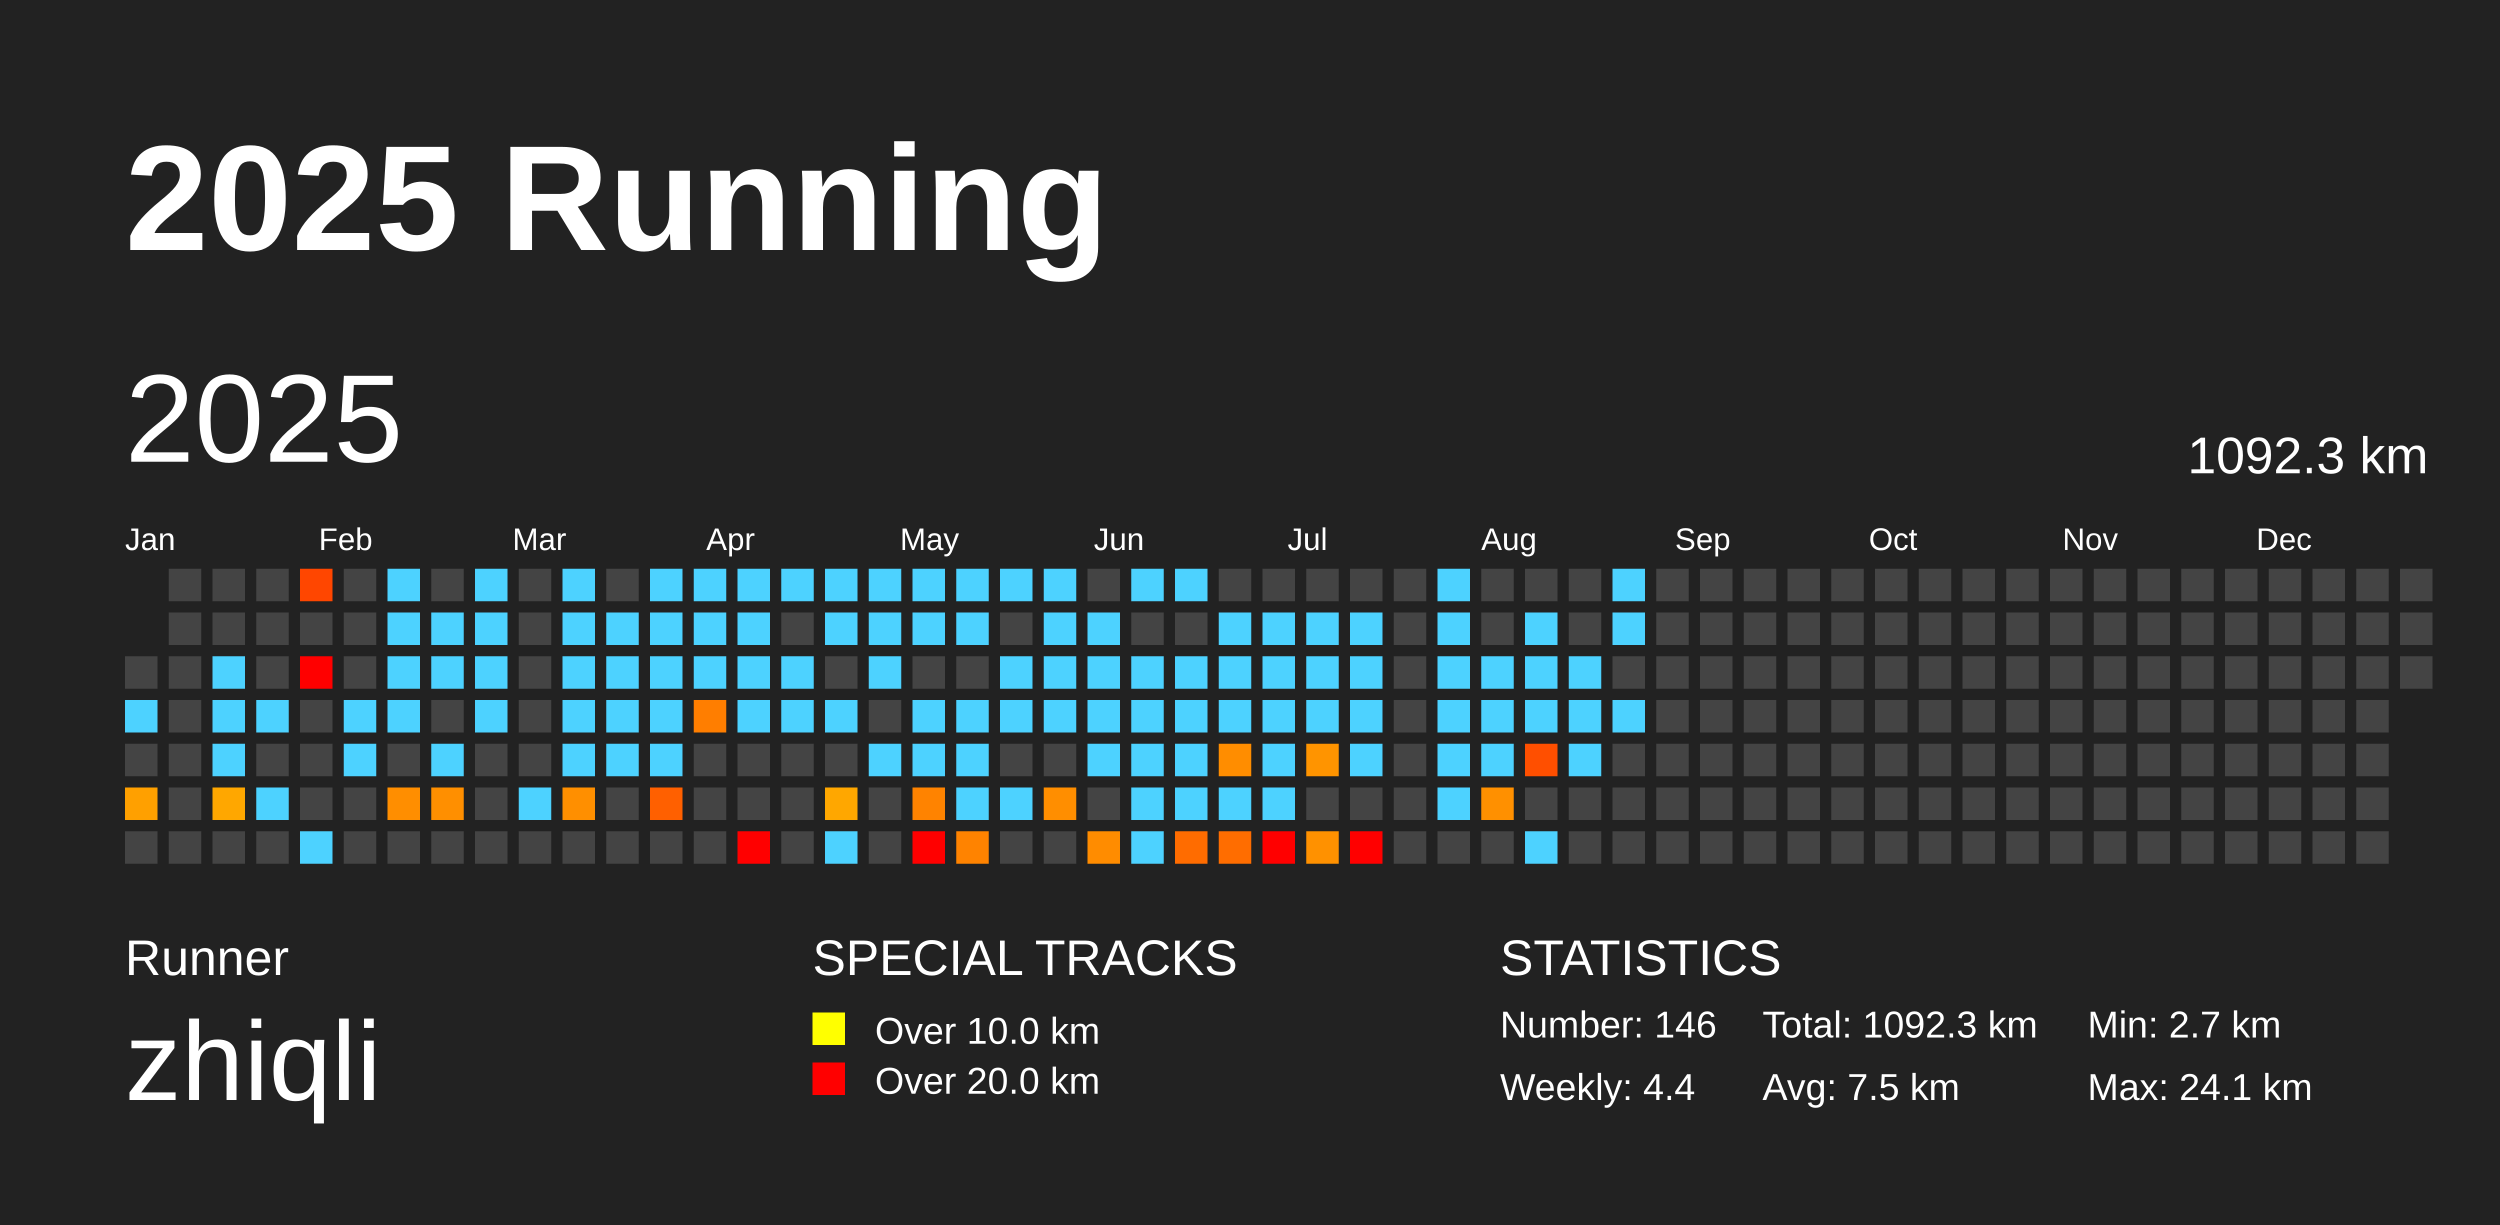
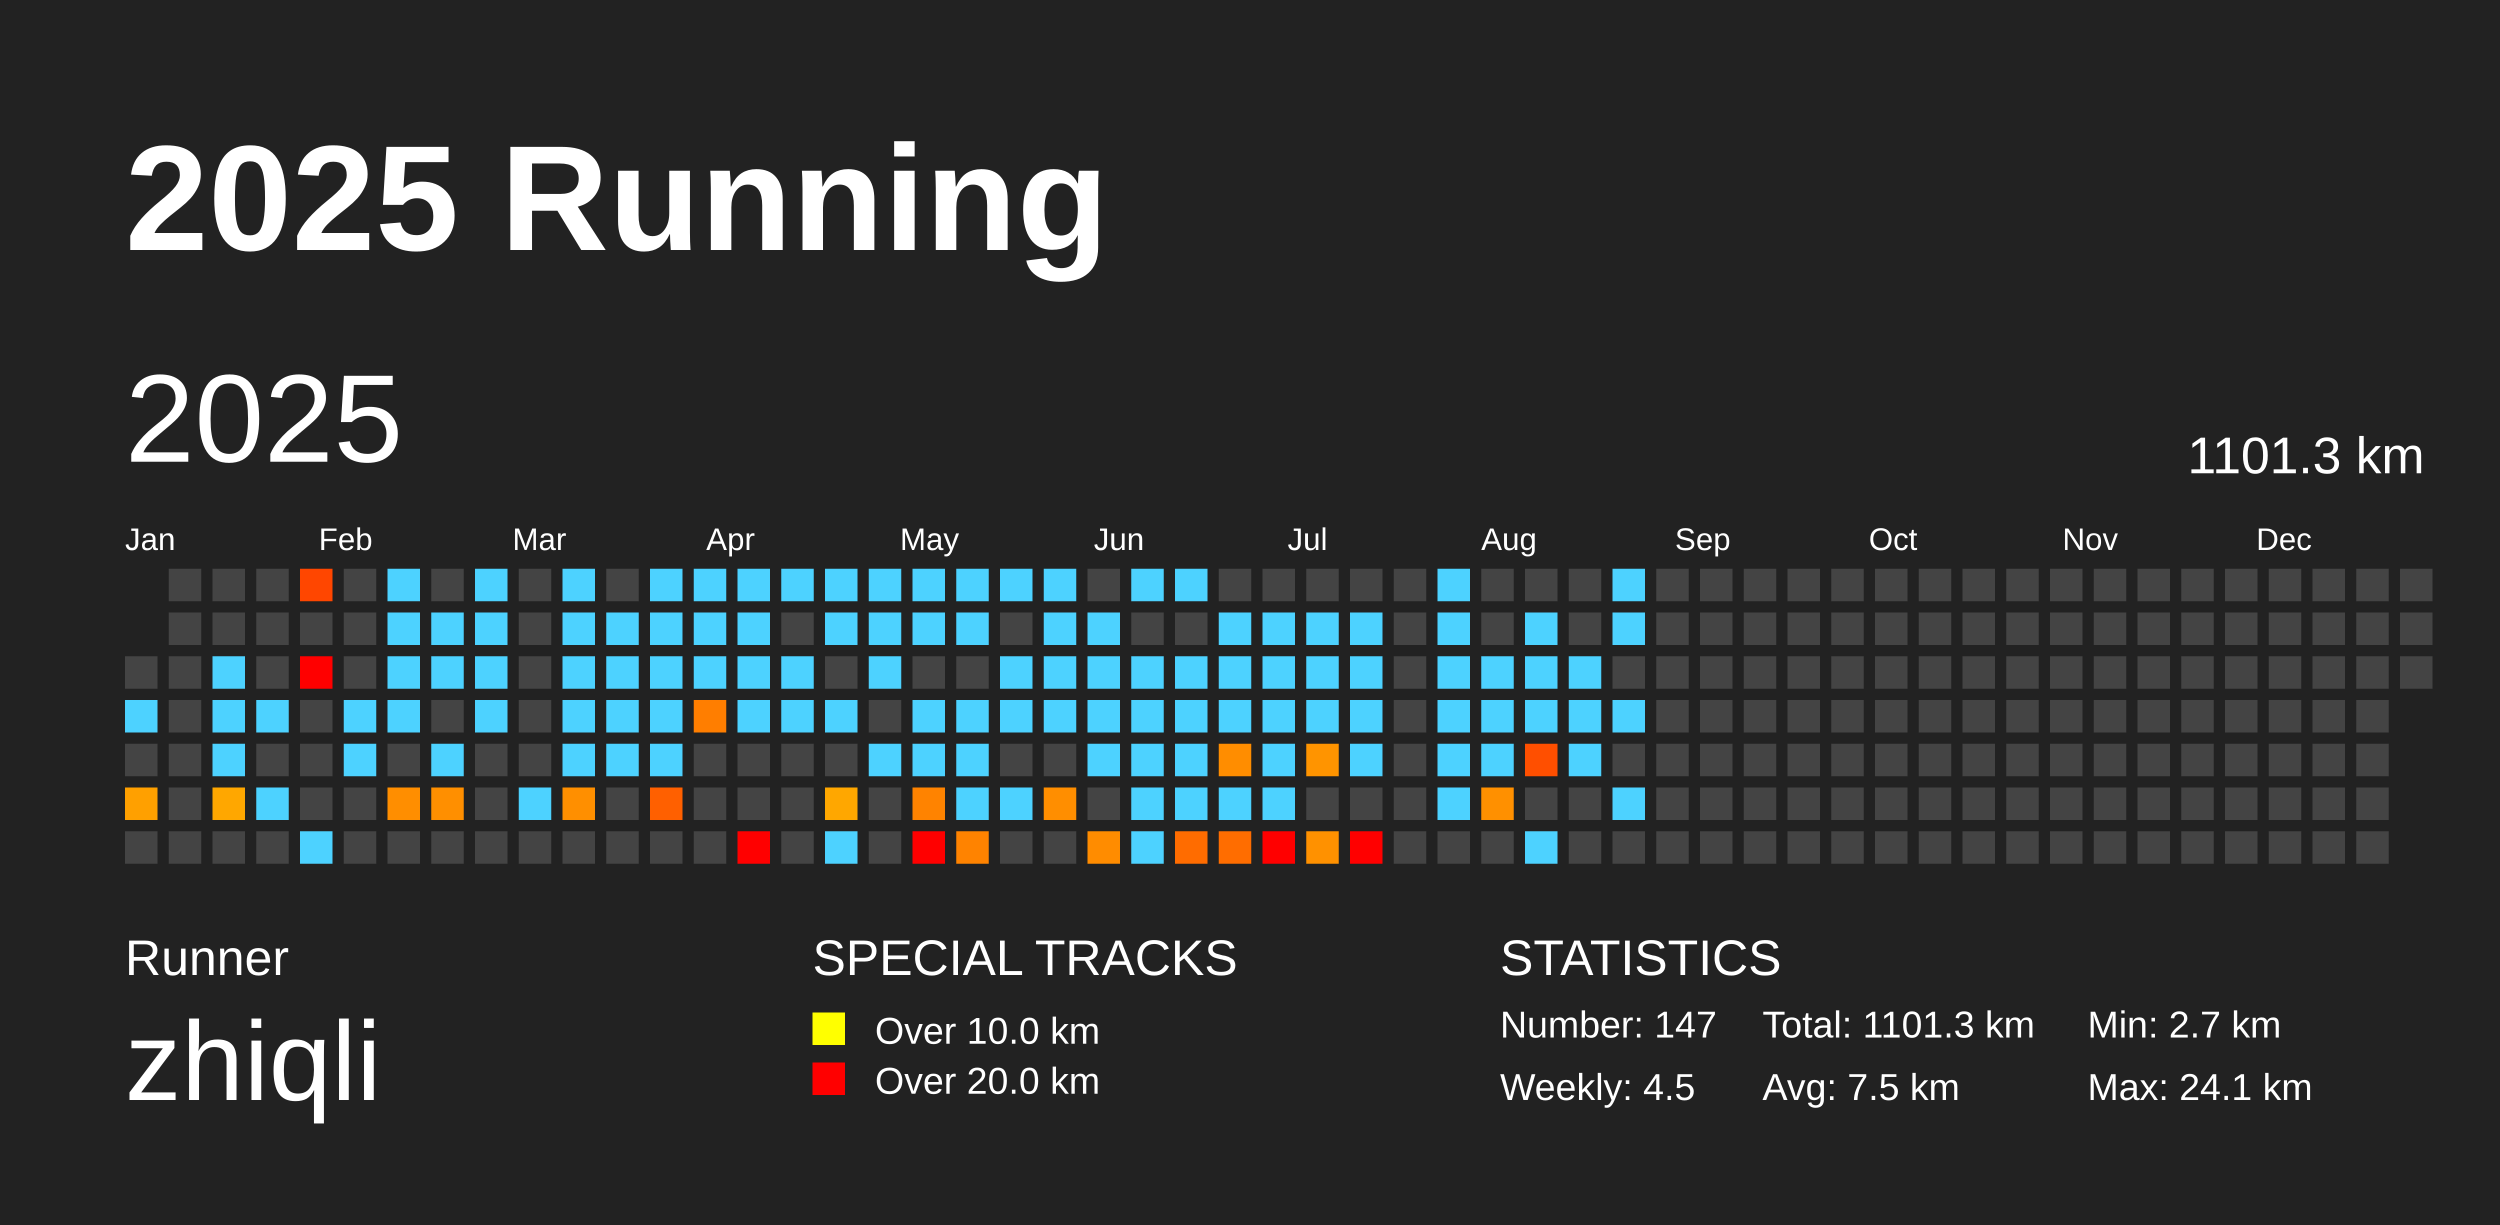
<svg xmlns="http://www.w3.org/2000/svg" baseProfile="full" height="98mm" version="1.1" viewBox="0,0,200,98" width="200mm">
  <defs />
  <rect fill="#222222" height="98" width="200" x="0" y="0" />
  <text fill="#FFFFFF" style="font-size:12px; font-family:Arial; font-weight:bold;" x="10" y="20">2025 Running</text>
  <text fill="#FFFFFF" style="font-size:4px; font-family:Arial" x="10" y="78">Runner</text>
  <text fill="#FFFFFF" style="font-size:9px; font-family:Arial" x="10" y="88">zhiqli</text>
  <text fill="#FFFFFF" style="font-size:4px; font-family:Arial" x="65" y="78">SPECIAL TRACKS</text>
  <rect fill="yellow" height="2.6" width="2.6" x="65" y="81" />
  <text fill="#FFFFFF" style="font-size:3px; font-family:Arial" x="70" y="83.5">Over 10.0 km</text>
  <rect fill="red" height="2.6" width="2.6" x="65" y="85" />
  <text fill="#FFFFFF" style="font-size:3px; font-family:Arial" x="70" y="87.5">Over 20.0 km</text>
  <text fill="#FFFFFF" style="font-size:4px; font-family:Arial" x="120" y="78">STATISTICS</text>
-   <text fill="#FFFFFF" style="font-size:3px; font-family:Arial" x="120" y="83">Number: 146</text>
-   <text fill="#FFFFFF" style="font-size:3px; font-family:Arial" x="120" y="88">Weekly: 4.4</text>
-   <text fill="#FFFFFF" style="font-size:3px; font-family:Arial" x="141" y="83">Total: 1092.3 km</text>
+   <text fill="#FFFFFF" style="font-size:3px; font-family:Arial" x="120" y="83">Number: 147</text>
+   <text fill="#FFFFFF" style="font-size:3px; font-family:Arial" x="120" y="88">Weekly: 4.5</text>
+   <text fill="#FFFFFF" style="font-size:3px; font-family:Arial" x="141" y="83">Total: 1101.3 km</text>
  <text fill="#FFFFFF" style="font-size:3px; font-family:Arial" x="141" y="88">Avg: 7.5 km</text>
  <text fill="#FFFFFF" style="font-size:3px; font-family:Arial" x="167" y="83">Min: 2.7 km</text>
  <text fill="#FFFFFF" style="font-size:3px; font-family:Arial" x="167" y="88">Max: 24.1 km</text>
  <text dominant-baseline="hanging" fill="#FFFFFF" style="font-size:10.0px; font-family:Arial;" x="10" y="30">2025</text>
-   <text dominant-baseline="hanging" fill="#FFFFFF" style="font-size:4.125px; font-family:Arial;" x="175" y="35">1092.3 km</text>
+   <text dominant-baseline="hanging" fill="#FFFFFF" style="font-size:4.125px; font-family:Arial;" x="175" y="35">1101.3 km</text>
  <text fill="#FFFFFF" style="font-size:2.5px; font-family:Arial" x="10.0" y="44">Jan</text>
  <text fill="#FFFFFF" style="font-size:2.5px; font-family:Arial" x="25.5" y="44">Feb</text>
  <text fill="#FFFFFF" style="font-size:2.5px; font-family:Arial" x="41.0" y="44">Mar</text>
  <text fill="#FFFFFF" style="font-size:2.5px; font-family:Arial" x="56.5" y="44">Apr</text>
  <text fill="#FFFFFF" style="font-size:2.5px; font-family:Arial" x="72.0" y="44">May</text>
  <text fill="#FFFFFF" style="font-size:2.5px; font-family:Arial" x="87.5" y="44">Jun</text>
  <text fill="#FFFFFF" style="font-size:2.5px; font-family:Arial" x="103.0" y="44">Jul</text>
  <text fill="#FFFFFF" style="font-size:2.5px; font-family:Arial" x="118.5" y="44">Aug</text>
  <text fill="#FFFFFF" style="font-size:2.5px; font-family:Arial" x="134.0" y="44">Sep</text>
  <text fill="#FFFFFF" style="font-size:2.5px; font-family:Arial" x="149.5" y="44">Oct</text>
  <text fill="#FFFFFF" style="font-size:2.5px; font-family:Arial" x="165.0" y="44">Nov</text>
  <text fill="#FFFFFF" style="font-size:2.5px; font-family:Arial" x="180.5" y="44">Dec</text>
  <rect fill="#444444" height="2.6" width="2.6" x="10.0" y="52.5" />
  <rect fill="#4dd2ff" height="2.6" width="2.6" x="10.0" y="56.0" />
  <rect fill="#444444" height="2.6" width="2.6" x="10.0" y="59.5" />
  <rect fill="#ffa000" height="2.6" width="2.6" x="10.0" y="63.0" />
  <rect fill="#444444" height="2.6" width="2.6" x="10.0" y="66.5" />
  <rect fill="#444444" height="2.6" width="2.6" x="13.5" y="45.5" />
  <rect fill="#444444" height="2.6" width="2.6" x="13.5" y="49.0" />
  <rect fill="#444444" height="2.6" width="2.6" x="13.5" y="52.5" />
  <rect fill="#444444" height="2.6" width="2.6" x="13.5" y="56.0" />
  <rect fill="#444444" height="2.6" width="2.6" x="13.5" y="59.5" />
  <rect fill="#444444" height="2.6" width="2.6" x="13.5" y="63.0" />
  <rect fill="#444444" height="2.6" width="2.6" x="13.5" y="66.5" />
  <rect fill="#444444" height="2.6" width="2.6" x="17.0" y="45.5" />
  <rect fill="#444444" height="2.6" width="2.6" x="17.0" y="49.0" />
  <rect fill="#4dd2ff" height="2.6" width="2.6" x="17.0" y="52.5" />
  <rect fill="#4dd2ff" height="2.6" width="2.6" x="17.0" y="56.0" />
  <rect fill="#4dd2ff" height="2.6" width="2.6" x="17.0" y="59.5" />
  <rect fill="#ffa700" height="2.6" width="2.6" x="17.0" y="63.0" />
  <rect fill="#444444" height="2.6" width="2.6" x="17.0" y="66.5" />
  <rect fill="#444444" height="2.6" width="2.6" x="20.5" y="45.5" />
  <rect fill="#444444" height="2.6" width="2.6" x="20.5" y="49.0" />
  <rect fill="#444444" height="2.6" width="2.6" x="20.5" y="52.5" />
  <rect fill="#4dd2ff" height="2.6" width="2.6" x="20.5" y="56.0" />
  <rect fill="#444444" height="2.6" width="2.6" x="20.5" y="59.5" />
  <rect fill="#4dd2ff" height="2.6" width="2.6" x="20.5" y="63.0" />
  <rect fill="#444444" height="2.6" width="2.6" x="20.5" y="66.5" />
  <rect fill="#ff4600" height="2.6" width="2.6" x="24.0" y="45.5" />
  <rect fill="#444444" height="2.6" width="2.6" x="24.0" y="49.0" />
  <rect fill="red" height="2.6" width="2.6" x="24.0" y="52.5" />
  <rect fill="#444444" height="2.6" width="2.6" x="24.0" y="56.0" />
  <rect fill="#444444" height="2.6" width="2.6" x="24.0" y="59.5" />
  <rect fill="#444444" height="2.6" width="2.6" x="24.0" y="63.0" />
  <rect fill="#4dd2ff" height="2.6" width="2.6" x="24.0" y="66.5" />
  <rect fill="#444444" height="2.6" width="2.6" x="27.5" y="45.5" />
  <rect fill="#444444" height="2.6" width="2.6" x="27.5" y="49.0" />
  <rect fill="#444444" height="2.6" width="2.6" x="27.5" y="52.5" />
  <rect fill="#4dd2ff" height="2.6" width="2.6" x="27.5" y="56.0" />
  <rect fill="#4dd2ff" height="2.6" width="2.6" x="27.5" y="59.5" />
  <rect fill="#444444" height="2.6" width="2.6" x="27.5" y="63.0" />
  <rect fill="#444444" height="2.6" width="2.6" x="27.5" y="66.5" />
  <rect fill="#4dd2ff" height="2.6" width="2.6" x="31.0" y="45.5" />
  <rect fill="#4dd2ff" height="2.6" width="2.6" x="31.0" y="49.0" />
  <rect fill="#4dd2ff" height="2.6" width="2.6" x="31.0" y="52.5" />
  <rect fill="#4dd2ff" height="2.6" width="2.6" x="31.0" y="56.0" />
  <rect fill="#444444" height="2.6" width="2.6" x="31.0" y="59.5" />
  <rect fill="#ff8e00" height="2.6" width="2.6" x="31.0" y="63.0" />
  <rect fill="#444444" height="2.6" width="2.6" x="31.0" y="66.5" />
  <rect fill="#444444" height="2.6" width="2.6" x="34.5" y="45.5" />
  <rect fill="#4dd2ff" height="2.6" width="2.6" x="34.5" y="49.0" />
  <rect fill="#4dd2ff" height="2.6" width="2.6" x="34.5" y="52.5" />
  <rect fill="#444444" height="2.6" width="2.6" x="34.5" y="56.0" />
  <rect fill="#4dd2ff" height="2.6" width="2.6" x="34.5" y="59.5" />
  <rect fill="#ff8f00" height="2.6" width="2.6" x="34.5" y="63.0" />
  <rect fill="#444444" height="2.6" width="2.6" x="34.5" y="66.5" />
  <rect fill="#4dd2ff" height="2.6" width="2.6" x="38.0" y="45.5" />
  <rect fill="#4dd2ff" height="2.6" width="2.6" x="38.0" y="49.0" />
  <rect fill="#4dd2ff" height="2.6" width="2.6" x="38.0" y="52.5" />
  <rect fill="#4dd2ff" height="2.6" width="2.6" x="38.0" y="56.0" />
  <rect fill="#444444" height="2.6" width="2.6" x="38.0" y="59.5" />
  <rect fill="#444444" height="2.6" width="2.6" x="38.0" y="63.0" />
  <rect fill="#444444" height="2.6" width="2.6" x="38.0" y="66.5" />
  <rect fill="#444444" height="2.6" width="2.6" x="41.5" y="45.5" />
  <rect fill="#444444" height="2.6" width="2.6" x="41.5" y="49.0" />
  <rect fill="#444444" height="2.6" width="2.6" x="41.5" y="52.5" />
  <rect fill="#444444" height="2.6" width="2.6" x="41.5" y="56.0" />
  <rect fill="#444444" height="2.6" width="2.6" x="41.5" y="59.5" />
  <rect fill="#4dd2ff" height="2.6" width="2.6" x="41.5" y="63.0" />
  <rect fill="#444444" height="2.6" width="2.6" x="41.5" y="66.5" />
  <rect fill="#4dd2ff" height="2.6" width="2.6" x="45.0" y="45.5" />
  <rect fill="#4dd2ff" height="2.6" width="2.6" x="45.0" y="49.0" />
  <rect fill="#4dd2ff" height="2.6" width="2.6" x="45.0" y="52.5" />
  <rect fill="#4dd2ff" height="2.6" width="2.6" x="45.0" y="56.0" />
  <rect fill="#4dd2ff" height="2.6" width="2.6" x="45.0" y="59.5" />
  <rect fill="#ff8f00" height="2.6" width="2.6" x="45.0" y="63.0" />
  <rect fill="#444444" height="2.6" width="2.6" x="45.0" y="66.5" />
  <rect fill="#444444" height="2.6" width="2.6" x="48.5" y="45.5" />
  <rect fill="#4dd2ff" height="2.6" width="2.6" x="48.5" y="49.0" />
  <rect fill="#4dd2ff" height="2.6" width="2.6" x="48.5" y="52.5" />
  <rect fill="#4dd2ff" height="2.6" width="2.6" x="48.5" y="56.0" />
  <rect fill="#4dd2ff" height="2.6" width="2.6" x="48.5" y="59.5" />
  <rect fill="#444444" height="2.6" width="2.6" x="48.5" y="63.0" />
  <rect fill="#444444" height="2.6" width="2.6" x="48.5" y="66.5" />
  <rect fill="#4dd2ff" height="2.6" width="2.6" x="52.0" y="45.5" />
  <rect fill="#4dd2ff" height="2.6" width="2.6" x="52.0" y="49.0" />
  <rect fill="#4dd2ff" height="2.6" width="2.6" x="52.0" y="52.5" />
  <rect fill="#4dd2ff" height="2.6" width="2.6" x="52.0" y="56.0" />
  <rect fill="#4dd2ff" height="2.6" width="2.6" x="52.0" y="59.5" />
  <rect fill="#ff6000" height="2.6" width="2.6" x="52.0" y="63.0" />
  <rect fill="#444444" height="2.6" width="2.6" x="52.0" y="66.5" />
  <rect fill="#4dd2ff" height="2.6" width="2.6" x="55.5" y="45.5" />
  <rect fill="#4dd2ff" height="2.6" width="2.6" x="55.5" y="49.0" />
  <rect fill="#4dd2ff" height="2.6" width="2.6" x="55.5" y="52.5" />
  <rect fill="#ff7e00" height="2.6" width="2.6" x="55.5" y="56.0" />
  <rect fill="#444444" height="2.6" width="2.6" x="55.5" y="59.5" />
  <rect fill="#444444" height="2.6" width="2.6" x="55.5" y="63.0" />
  <rect fill="#444444" height="2.6" width="2.6" x="55.5" y="66.5" />
  <rect fill="#4dd2ff" height="2.6" width="2.6" x="59.0" y="45.5" />
  <rect fill="#4dd2ff" height="2.6" width="2.6" x="59.0" y="49.0" />
  <rect fill="#4dd2ff" height="2.6" width="2.6" x="59.0" y="52.5" />
  <rect fill="#4dd2ff" height="2.6" width="2.6" x="59.0" y="56.0" />
  <rect fill="#444444" height="2.6" width="2.6" x="59.0" y="59.5" />
  <rect fill="#444444" height="2.6" width="2.6" x="59.0" y="63.0" />
  <rect fill="red" height="2.6" width="2.6" x="59.0" y="66.5" />
  <rect fill="#4dd2ff" height="2.6" width="2.6" x="62.5" y="45.5" />
  <rect fill="#444444" height="2.6" width="2.6" x="62.5" y="49.0" />
  <rect fill="#4dd2ff" height="2.6" width="2.6" x="62.5" y="52.5" />
  <rect fill="#4dd2ff" height="2.6" width="2.6" x="62.5" y="56.0" />
  <rect fill="#444444" height="2.6" width="2.6" x="62.5" y="59.5" />
  <rect fill="#444444" height="2.6" width="2.6" x="62.5" y="63.0" />
  <rect fill="#444444" height="2.6" width="2.6" x="62.5" y="66.5" />
  <rect fill="#4dd2ff" height="2.6" width="2.6" x="66.0" y="45.5" />
  <rect fill="#4dd2ff" height="2.6" width="2.6" x="66.0" y="49.0" />
  <rect fill="#444444" height="2.6" width="2.6" x="66.0" y="52.5" />
  <rect fill="#4dd2ff" height="2.6" width="2.6" x="66.0" y="56.0" />
  <rect fill="#444444" height="2.6" width="2.6" x="66.0" y="59.5" />
  <rect fill="#ffa700" height="2.6" width="2.6" x="66.0" y="63.0" />
  <rect fill="#4dd2ff" height="2.6" width="2.6" x="66.0" y="66.5" />
  <rect fill="#4dd2ff" height="2.6" width="2.6" x="69.5" y="45.5" />
  <rect fill="#4dd2ff" height="2.6" width="2.6" x="69.5" y="49.0" />
  <rect fill="#4dd2ff" height="2.6" width="2.6" x="69.5" y="52.5" />
  <rect fill="#444444" height="2.6" width="2.6" x="69.5" y="56.0" />
  <rect fill="#4dd2ff" height="2.6" width="2.6" x="69.5" y="59.5" />
  <rect fill="#444444" height="2.6" width="2.6" x="69.5" y="63.0" />
  <rect fill="#444444" height="2.6" width="2.6" x="69.5" y="66.5" />
  <rect fill="#4dd2ff" height="2.6" width="2.6" x="73.0" y="45.5" />
  <rect fill="#4dd2ff" height="2.6" width="2.6" x="73.0" y="49.0" />
  <rect fill="#444444" height="2.6" width="2.6" x="73.0" y="52.5" />
  <rect fill="#4dd2ff" height="2.6" width="2.6" x="73.0" y="56.0" />
  <rect fill="#4dd2ff" height="2.6" width="2.6" x="73.0" y="59.5" />
  <rect fill="#ff8300" height="2.6" width="2.6" x="73.0" y="63.0" />
  <rect fill="red" height="2.6" width="2.6" x="73.0" y="66.5" />
  <rect fill="#4dd2ff" height="2.6" width="2.6" x="76.5" y="45.5" />
  <rect fill="#4dd2ff" height="2.6" width="2.6" x="76.5" y="49.0" />
  <rect fill="#444444" height="2.6" width="2.6" x="76.5" y="52.5" />
  <rect fill="#4dd2ff" height="2.6" width="2.6" x="76.5" y="56.0" />
  <rect fill="#4dd2ff" height="2.6" width="2.6" x="76.5" y="59.5" />
  <rect fill="#4dd2ff" height="2.6" width="2.6" x="76.5" y="63.0" />
  <rect fill="#ff8300" height="2.6" width="2.6" x="76.5" y="66.5" />
  <rect fill="#4dd2ff" height="2.6" width="2.6" x="80.0" y="45.5" />
  <rect fill="#444444" height="2.6" width="2.6" x="80.0" y="49.0" />
  <rect fill="#4dd2ff" height="2.6" width="2.6" x="80.0" y="52.5" />
  <rect fill="#4dd2ff" height="2.6" width="2.6" x="80.0" y="56.0" />
  <rect fill="#444444" height="2.6" width="2.6" x="80.0" y="59.5" />
  <rect fill="#4dd2ff" height="2.6" width="2.6" x="80.0" y="63.0" />
  <rect fill="#444444" height="2.6" width="2.6" x="80.0" y="66.5" />
  <rect fill="#4dd2ff" height="2.6" width="2.6" x="83.5" y="45.5" />
  <rect fill="#4dd2ff" height="2.6" width="2.6" x="83.5" y="49.0" />
  <rect fill="#4dd2ff" height="2.6" width="2.6" x="83.5" y="52.5" />
  <rect fill="#4dd2ff" height="2.6" width="2.6" x="83.5" y="56.0" />
  <rect fill="#444444" height="2.6" width="2.6" x="83.5" y="59.5" />
  <rect fill="#ff8e00" height="2.6" width="2.6" x="83.5" y="63.0" />
  <rect fill="#444444" height="2.6" width="2.6" x="83.5" y="66.5" />
  <rect fill="#444444" height="2.6" width="2.6" x="87.0" y="45.5" />
  <rect fill="#4dd2ff" height="2.6" width="2.6" x="87.0" y="49.0" />
  <rect fill="#4dd2ff" height="2.6" width="2.6" x="87.0" y="52.5" />
  <rect fill="#4dd2ff" height="2.6" width="2.6" x="87.0" y="56.0" />
  <rect fill="#4dd2ff" height="2.6" width="2.6" x="87.0" y="59.5" />
  <rect fill="#444444" height="2.6" width="2.6" x="87.0" y="63.0" />
  <rect fill="#ff8c00" height="2.6" width="2.6" x="87.0" y="66.5" />
  <rect fill="#4dd2ff" height="2.6" width="2.6" x="90.5" y="45.5" />
  <rect fill="#444444" height="2.6" width="2.6" x="90.5" y="49.0" />
  <rect fill="#4dd2ff" height="2.6" width="2.6" x="90.5" y="52.5" />
  <rect fill="#4dd2ff" height="2.6" width="2.6" x="90.5" y="56.0" />
  <rect fill="#4dd2ff" height="2.6" width="2.6" x="90.5" y="59.5" />
  <rect fill="#4dd2ff" height="2.6" width="2.6" x="90.5" y="63.0" />
  <rect fill="#4dd2ff" height="2.6" width="2.6" x="90.5" y="66.5" />
  <rect fill="#4dd2ff" height="2.6" width="2.6" x="94.0" y="45.5" />
  <rect fill="#444444" height="2.6" width="2.6" x="94.0" y="49.0" />
  <rect fill="#4dd2ff" height="2.6" width="2.6" x="94.0" y="52.5" />
  <rect fill="#4dd2ff" height="2.6" width="2.6" x="94.0" y="56.0" />
  <rect fill="#4dd2ff" height="2.6" width="2.6" x="94.0" y="59.5" />
  <rect fill="#4dd2ff" height="2.6" width="2.6" x="94.0" y="63.0" />
  <rect fill="#ff6c00" height="2.6" width="2.6" x="94.0" y="66.5" />
  <rect fill="#444444" height="2.6" width="2.6" x="97.5" y="45.5" />
  <rect fill="#4dd2ff" height="2.6" width="2.6" x="97.5" y="49.0" />
  <rect fill="#4dd2ff" height="2.6" width="2.6" x="97.5" y="52.5" />
  <rect fill="#4dd2ff" height="2.6" width="2.6" x="97.5" y="56.0" />
  <rect fill="#ff8d00" height="2.6" width="2.6" x="97.5" y="59.5" />
  <rect fill="#4dd2ff" height="2.6" width="2.6" x="97.5" y="63.0" />
  <rect fill="#ff6d00" height="2.6" width="2.6" x="97.5" y="66.5" />
  <rect fill="#444444" height="2.6" width="2.6" x="101.0" y="45.5" />
  <rect fill="#4dd2ff" height="2.6" width="2.6" x="101.0" y="49.0" />
  <rect fill="#4dd2ff" height="2.6" width="2.6" x="101.0" y="52.5" />
  <rect fill="#4dd2ff" height="2.6" width="2.6" x="101.0" y="56.0" />
  <rect fill="#4dd2ff" height="2.6" width="2.6" x="101.0" y="59.5" />
  <rect fill="#4dd2ff" height="2.6" width="2.6" x="101.0" y="63.0" />
  <rect fill="red" height="2.6" width="2.6" x="101.0" y="66.5" />
  <rect fill="#444444" height="2.6" width="2.6" x="104.5" y="45.5" />
  <rect fill="#4dd2ff" height="2.6" width="2.6" x="104.5" y="49.0" />
  <rect fill="#4dd2ff" height="2.6" width="2.6" x="104.5" y="52.5" />
  <rect fill="#4dd2ff" height="2.6" width="2.6" x="104.5" y="56.0" />
  <rect fill="#ff9400" height="2.6" width="2.6" x="104.5" y="59.5" />
  <rect fill="#444444" height="2.6" width="2.6" x="104.5" y="63.0" />
  <rect fill="#ff9100" height="2.6" width="2.6" x="104.5" y="66.5" />
  <rect fill="#444444" height="2.6" width="2.6" x="108.0" y="45.5" />
  <rect fill="#4dd2ff" height="2.6" width="2.6" x="108.0" y="49.0" />
  <rect fill="#4dd2ff" height="2.6" width="2.6" x="108.0" y="52.5" />
  <rect fill="#4dd2ff" height="2.6" width="2.6" x="108.0" y="56.0" />
  <rect fill="#4dd2ff" height="2.6" width="2.6" x="108.0" y="59.5" />
  <rect fill="#444444" height="2.6" width="2.6" x="108.0" y="63.0" />
  <rect fill="red" height="2.6" width="2.6" x="108.0" y="66.5" />
  <rect fill="#444444" height="2.6" width="2.6" x="111.5" y="45.5" />
  <rect fill="#444444" height="2.6" width="2.6" x="111.5" y="49.0" />
  <rect fill="#444444" height="2.6" width="2.6" x="111.5" y="52.5" />
  <rect fill="#444444" height="2.6" width="2.6" x="111.5" y="56.0" />
  <rect fill="#444444" height="2.6" width="2.6" x="111.5" y="59.5" />
  <rect fill="#444444" height="2.6" width="2.6" x="111.5" y="63.0" />
  <rect fill="#444444" height="2.6" width="2.6" x="111.5" y="66.5" />
  <rect fill="#4dd2ff" height="2.6" width="2.6" x="115.0" y="45.5" />
  <rect fill="#4dd2ff" height="2.6" width="2.6" x="115.0" y="49.0" />
  <rect fill="#4dd2ff" height="2.6" width="2.6" x="115.0" y="52.5" />
  <rect fill="#4dd2ff" height="2.6" width="2.6" x="115.0" y="56.0" />
  <rect fill="#4dd2ff" height="2.6" width="2.6" x="115.0" y="59.5" />
  <rect fill="#4dd2ff" height="2.6" width="2.6" x="115.0" y="63.0" />
  <rect fill="#444444" height="2.6" width="2.6" x="115.0" y="66.5" />
  <rect fill="#444444" height="2.6" width="2.6" x="118.5" y="45.5" />
  <rect fill="#444444" height="2.6" width="2.6" x="118.5" y="49.0" />
  <rect fill="#4dd2ff" height="2.6" width="2.6" x="118.5" y="52.5" />
  <rect fill="#4dd2ff" height="2.6" width="2.6" x="118.5" y="56.0" />
  <rect fill="#4dd2ff" height="2.6" width="2.6" x="118.5" y="59.5" />
  <rect fill="#ff9000" height="2.6" width="2.6" x="118.5" y="63.0" />
  <rect fill="#444444" height="2.6" width="2.6" x="118.5" y="66.5" />
  <rect fill="#444444" height="2.6" width="2.6" x="122.0" y="45.5" />
  <rect fill="#4dd2ff" height="2.6" width="2.6" x="122.0" y="49.0" />
  <rect fill="#4dd2ff" height="2.6" width="2.6" x="122.0" y="52.5" />
  <rect fill="#4dd2ff" height="2.6" width="2.6" x="122.0" y="56.0" />
  <rect fill="#ff4f00" height="2.6" width="2.6" x="122.0" y="59.5" />
  <rect fill="#444444" height="2.6" width="2.6" x="122.0" y="63.0" />
  <rect fill="#4dd2ff" height="2.6" width="2.6" x="122.0" y="66.5" />
  <rect fill="#444444" height="2.6" width="2.6" x="125.5" y="45.5" />
  <rect fill="#444444" height="2.6" width="2.6" x="125.5" y="49.0" />
  <rect fill="#4dd2ff" height="2.6" width="2.6" x="125.5" y="52.5" />
  <rect fill="#4dd2ff" height="2.6" width="2.6" x="125.5" y="56.0" />
  <rect fill="#4dd2ff" height="2.6" width="2.6" x="125.5" y="59.5" />
  <rect fill="#444444" height="2.6" width="2.6" x="125.5" y="63.0" />
  <rect fill="#444444" height="2.6" width="2.6" x="125.5" y="66.5" />
  <rect fill="#4dd2ff" height="2.6" width="2.6" x="129.0" y="45.5" />
  <rect fill="#4dd2ff" height="2.6" width="2.6" x="129.0" y="49.0" />
  <rect fill="#444444" height="2.6" width="2.6" x="129.0" y="52.5" />
  <rect fill="#4dd2ff" height="2.6" width="2.6" x="129.0" y="56.0" />
  <rect fill="#444444" height="2.6" width="2.6" x="129.0" y="59.5" />
-   <rect fill="#444444" height="2.6" width="2.6" x="129.0" y="63.0" />
+   <rect fill="#4dd2ff" height="2.6" width="2.6" x="129.0" y="63.0" />
  <rect fill="#444444" height="2.6" width="2.6" x="129.0" y="66.5" />
  <rect fill="#444444" height="2.6" width="2.6" x="132.5" y="45.5" />
  <rect fill="#444444" height="2.6" width="2.6" x="132.5" y="49.0" />
  <rect fill="#444444" height="2.6" width="2.6" x="132.5" y="52.5" />
  <rect fill="#444444" height="2.6" width="2.6" x="132.5" y="56.0" />
  <rect fill="#444444" height="2.6" width="2.6" x="132.5" y="59.5" />
  <rect fill="#444444" height="2.6" width="2.6" x="132.5" y="63.0" />
  <rect fill="#444444" height="2.6" width="2.6" x="132.5" y="66.5" />
  <rect fill="#444444" height="2.6" width="2.6" x="136.0" y="45.5" />
  <rect fill="#444444" height="2.6" width="2.6" x="136.0" y="49.0" />
  <rect fill="#444444" height="2.6" width="2.6" x="136.0" y="52.5" />
  <rect fill="#444444" height="2.6" width="2.6" x="136.0" y="56.0" />
  <rect fill="#444444" height="2.6" width="2.6" x="136.0" y="59.5" />
  <rect fill="#444444" height="2.6" width="2.6" x="136.0" y="63.0" />
  <rect fill="#444444" height="2.6" width="2.6" x="136.0" y="66.5" />
  <rect fill="#444444" height="2.6" width="2.6" x="139.5" y="45.5" />
  <rect fill="#444444" height="2.6" width="2.6" x="139.5" y="49.0" />
  <rect fill="#444444" height="2.6" width="2.6" x="139.5" y="52.5" />
  <rect fill="#444444" height="2.6" width="2.6" x="139.5" y="56.0" />
  <rect fill="#444444" height="2.6" width="2.6" x="139.5" y="59.5" />
  <rect fill="#444444" height="2.6" width="2.6" x="139.5" y="63.0" />
  <rect fill="#444444" height="2.6" width="2.6" x="139.5" y="66.5" />
  <rect fill="#444444" height="2.6" width="2.6" x="143.0" y="45.5" />
  <rect fill="#444444" height="2.6" width="2.6" x="143.0" y="49.0" />
  <rect fill="#444444" height="2.6" width="2.6" x="143.0" y="52.5" />
  <rect fill="#444444" height="2.6" width="2.6" x="143.0" y="56.0" />
  <rect fill="#444444" height="2.6" width="2.6" x="143.0" y="59.5" />
  <rect fill="#444444" height="2.6" width="2.6" x="143.0" y="63.0" />
  <rect fill="#444444" height="2.6" width="2.6" x="143.0" y="66.5" />
  <rect fill="#444444" height="2.6" width="2.6" x="146.5" y="45.5" />
  <rect fill="#444444" height="2.6" width="2.6" x="146.5" y="49.0" />
  <rect fill="#444444" height="2.6" width="2.6" x="146.5" y="52.5" />
  <rect fill="#444444" height="2.6" width="2.6" x="146.5" y="56.0" />
  <rect fill="#444444" height="2.6" width="2.6" x="146.5" y="59.5" />
  <rect fill="#444444" height="2.6" width="2.6" x="146.5" y="63.0" />
  <rect fill="#444444" height="2.6" width="2.6" x="146.5" y="66.5" />
  <rect fill="#444444" height="2.6" width="2.6" x="150.0" y="45.5" />
  <rect fill="#444444" height="2.6" width="2.6" x="150.0" y="49.0" />
  <rect fill="#444444" height="2.6" width="2.6" x="150.0" y="52.5" />
  <rect fill="#444444" height="2.6" width="2.6" x="150.0" y="56.0" />
  <rect fill="#444444" height="2.6" width="2.6" x="150.0" y="59.5" />
  <rect fill="#444444" height="2.6" width="2.6" x="150.0" y="63.0" />
  <rect fill="#444444" height="2.6" width="2.6" x="150.0" y="66.5" />
  <rect fill="#444444" height="2.6" width="2.6" x="153.5" y="45.5" />
  <rect fill="#444444" height="2.6" width="2.6" x="153.5" y="49.0" />
  <rect fill="#444444" height="2.6" width="2.6" x="153.5" y="52.5" />
  <rect fill="#444444" height="2.6" width="2.6" x="153.5" y="56.0" />
  <rect fill="#444444" height="2.6" width="2.6" x="153.5" y="59.5" />
  <rect fill="#444444" height="2.6" width="2.6" x="153.5" y="63.0" />
  <rect fill="#444444" height="2.6" width="2.6" x="153.5" y="66.5" />
  <rect fill="#444444" height="2.6" width="2.6" x="157.0" y="45.5" />
  <rect fill="#444444" height="2.6" width="2.6" x="157.0" y="49.0" />
  <rect fill="#444444" height="2.6" width="2.6" x="157.0" y="52.5" />
  <rect fill="#444444" height="2.6" width="2.6" x="157.0" y="56.0" />
  <rect fill="#444444" height="2.6" width="2.6" x="157.0" y="59.5" />
  <rect fill="#444444" height="2.6" width="2.6" x="157.0" y="63.0" />
  <rect fill="#444444" height="2.6" width="2.6" x="157.0" y="66.5" />
  <rect fill="#444444" height="2.6" width="2.6" x="160.5" y="45.5" />
  <rect fill="#444444" height="2.6" width="2.6" x="160.5" y="49.0" />
  <rect fill="#444444" height="2.6" width="2.6" x="160.5" y="52.5" />
  <rect fill="#444444" height="2.6" width="2.6" x="160.5" y="56.0" />
  <rect fill="#444444" height="2.6" width="2.6" x="160.5" y="59.5" />
  <rect fill="#444444" height="2.6" width="2.6" x="160.5" y="63.0" />
  <rect fill="#444444" height="2.6" width="2.6" x="160.5" y="66.5" />
  <rect fill="#444444" height="2.6" width="2.6" x="164.0" y="45.5" />
  <rect fill="#444444" height="2.6" width="2.6" x="164.0" y="49.0" />
  <rect fill="#444444" height="2.6" width="2.6" x="164.0" y="52.5" />
  <rect fill="#444444" height="2.6" width="2.6" x="164.0" y="56.0" />
  <rect fill="#444444" height="2.6" width="2.6" x="164.0" y="59.5" />
  <rect fill="#444444" height="2.6" width="2.6" x="164.0" y="63.0" />
  <rect fill="#444444" height="2.6" width="2.6" x="164.0" y="66.5" />
  <rect fill="#444444" height="2.6" width="2.6" x="167.5" y="45.5" />
  <rect fill="#444444" height="2.6" width="2.6" x="167.5" y="49.0" />
  <rect fill="#444444" height="2.6" width="2.6" x="167.5" y="52.5" />
  <rect fill="#444444" height="2.6" width="2.6" x="167.5" y="56.0" />
  <rect fill="#444444" height="2.6" width="2.6" x="167.5" y="59.5" />
  <rect fill="#444444" height="2.6" width="2.6" x="167.5" y="63.0" />
  <rect fill="#444444" height="2.6" width="2.6" x="167.5" y="66.5" />
  <rect fill="#444444" height="2.6" width="2.6" x="171.0" y="45.5" />
  <rect fill="#444444" height="2.6" width="2.6" x="171.0" y="49.0" />
  <rect fill="#444444" height="2.6" width="2.6" x="171.0" y="52.5" />
  <rect fill="#444444" height="2.6" width="2.6" x="171.0" y="56.0" />
  <rect fill="#444444" height="2.6" width="2.6" x="171.0" y="59.5" />
  <rect fill="#444444" height="2.6" width="2.6" x="171.0" y="63.0" />
  <rect fill="#444444" height="2.6" width="2.6" x="171.0" y="66.5" />
  <rect fill="#444444" height="2.6" width="2.6" x="174.5" y="45.5" />
  <rect fill="#444444" height="2.6" width="2.6" x="174.5" y="49.0" />
  <rect fill="#444444" height="2.6" width="2.6" x="174.5" y="52.5" />
  <rect fill="#444444" height="2.6" width="2.6" x="174.5" y="56.0" />
  <rect fill="#444444" height="2.6" width="2.6" x="174.5" y="59.5" />
  <rect fill="#444444" height="2.6" width="2.6" x="174.5" y="63.0" />
  <rect fill="#444444" height="2.6" width="2.6" x="174.5" y="66.5" />
  <rect fill="#444444" height="2.6" width="2.6" x="178.0" y="45.5" />
  <rect fill="#444444" height="2.6" width="2.6" x="178.0" y="49.0" />
  <rect fill="#444444" height="2.6" width="2.6" x="178.0" y="52.5" />
  <rect fill="#444444" height="2.6" width="2.6" x="178.0" y="56.0" />
  <rect fill="#444444" height="2.6" width="2.6" x="178.0" y="59.5" />
  <rect fill="#444444" height="2.6" width="2.6" x="178.0" y="63.0" />
  <rect fill="#444444" height="2.6" width="2.6" x="178.0" y="66.5" />
  <rect fill="#444444" height="2.6" width="2.6" x="181.5" y="45.5" />
  <rect fill="#444444" height="2.6" width="2.6" x="181.5" y="49.0" />
  <rect fill="#444444" height="2.6" width="2.6" x="181.5" y="52.5" />
  <rect fill="#444444" height="2.6" width="2.6" x="181.5" y="56.0" />
  <rect fill="#444444" height="2.6" width="2.6" x="181.5" y="59.5" />
  <rect fill="#444444" height="2.6" width="2.6" x="181.5" y="63.0" />
  <rect fill="#444444" height="2.6" width="2.6" x="181.5" y="66.5" />
  <rect fill="#444444" height="2.6" width="2.6" x="185.0" y="45.5" />
  <rect fill="#444444" height="2.6" width="2.6" x="185.0" y="49.0" />
  <rect fill="#444444" height="2.6" width="2.6" x="185.0" y="52.5" />
  <rect fill="#444444" height="2.6" width="2.6" x="185.0" y="56.0" />
  <rect fill="#444444" height="2.6" width="2.6" x="185.0" y="59.5" />
  <rect fill="#444444" height="2.6" width="2.6" x="185.0" y="63.0" />
  <rect fill="#444444" height="2.6" width="2.6" x="185.0" y="66.5" />
  <rect fill="#444444" height="2.6" width="2.6" x="188.5" y="45.5" />
  <rect fill="#444444" height="2.6" width="2.6" x="188.5" y="49.0" />
  <rect fill="#444444" height="2.6" width="2.6" x="188.5" y="52.5" />
  <rect fill="#444444" height="2.6" width="2.6" x="188.5" y="56.0" />
  <rect fill="#444444" height="2.6" width="2.6" x="188.5" y="59.5" />
  <rect fill="#444444" height="2.6" width="2.6" x="188.5" y="63.0" />
  <rect fill="#444444" height="2.6" width="2.6" x="188.5" y="66.5" />
  <rect fill="#444444" height="2.6" width="2.6" x="192.0" y="45.5" />
  <rect fill="#444444" height="2.6" width="2.6" x="192.0" y="49.0" />
  <rect fill="#444444" height="2.6" width="2.6" x="192.0" y="52.5" />
</svg>
